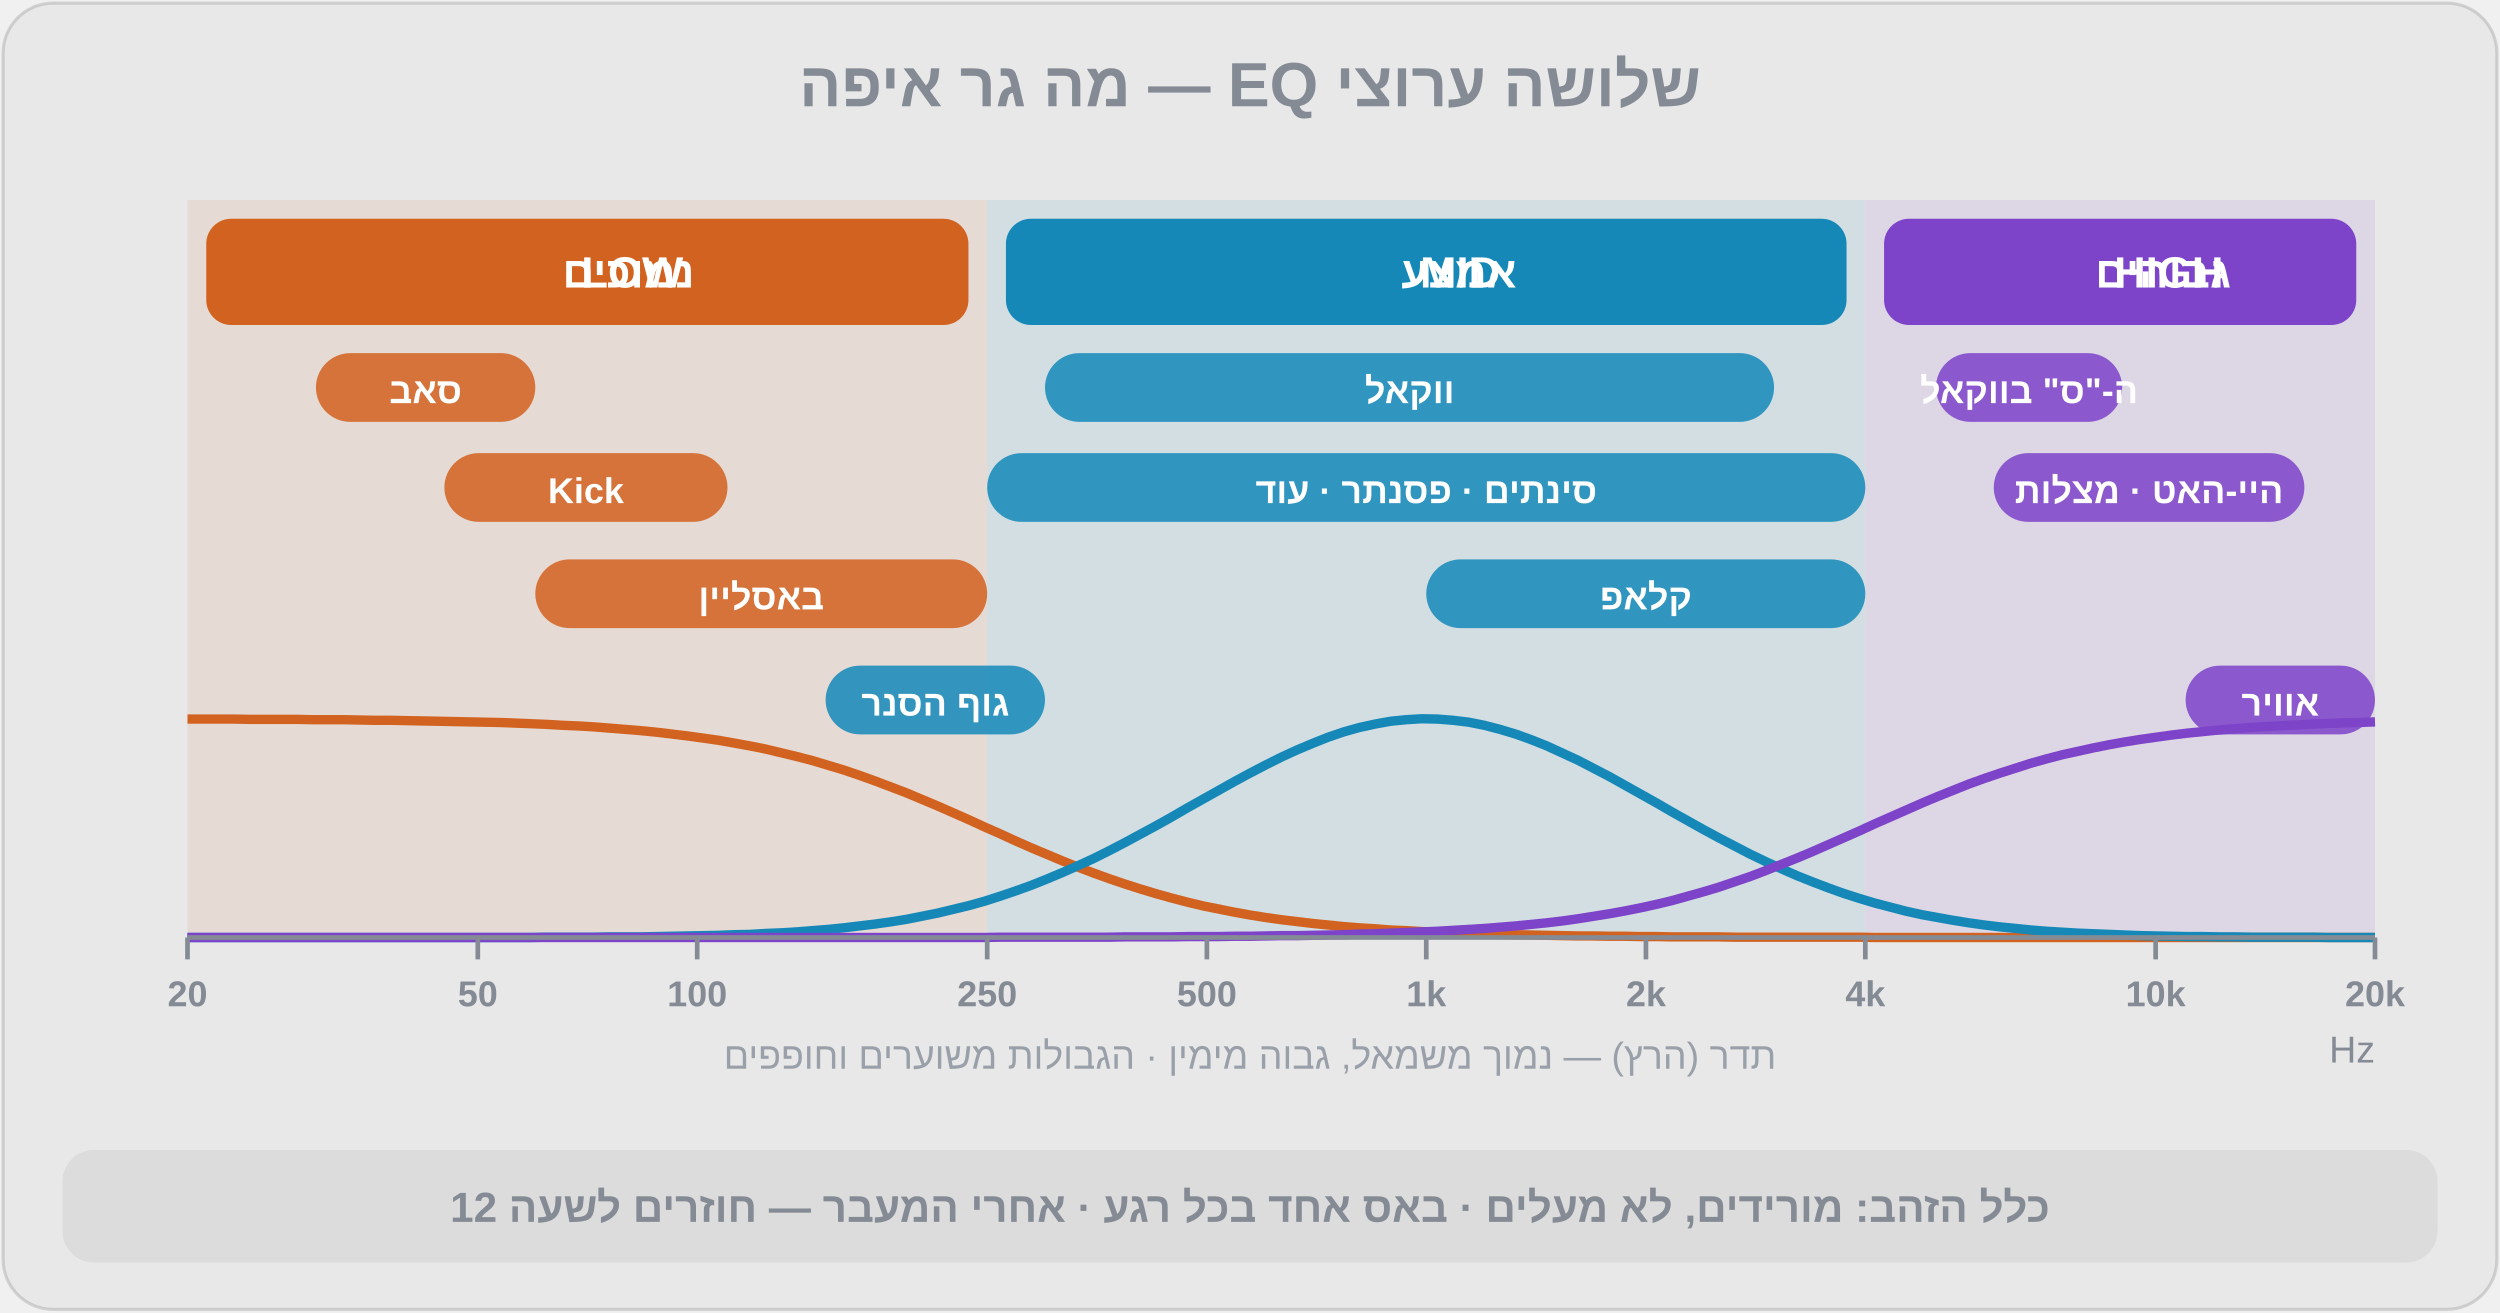
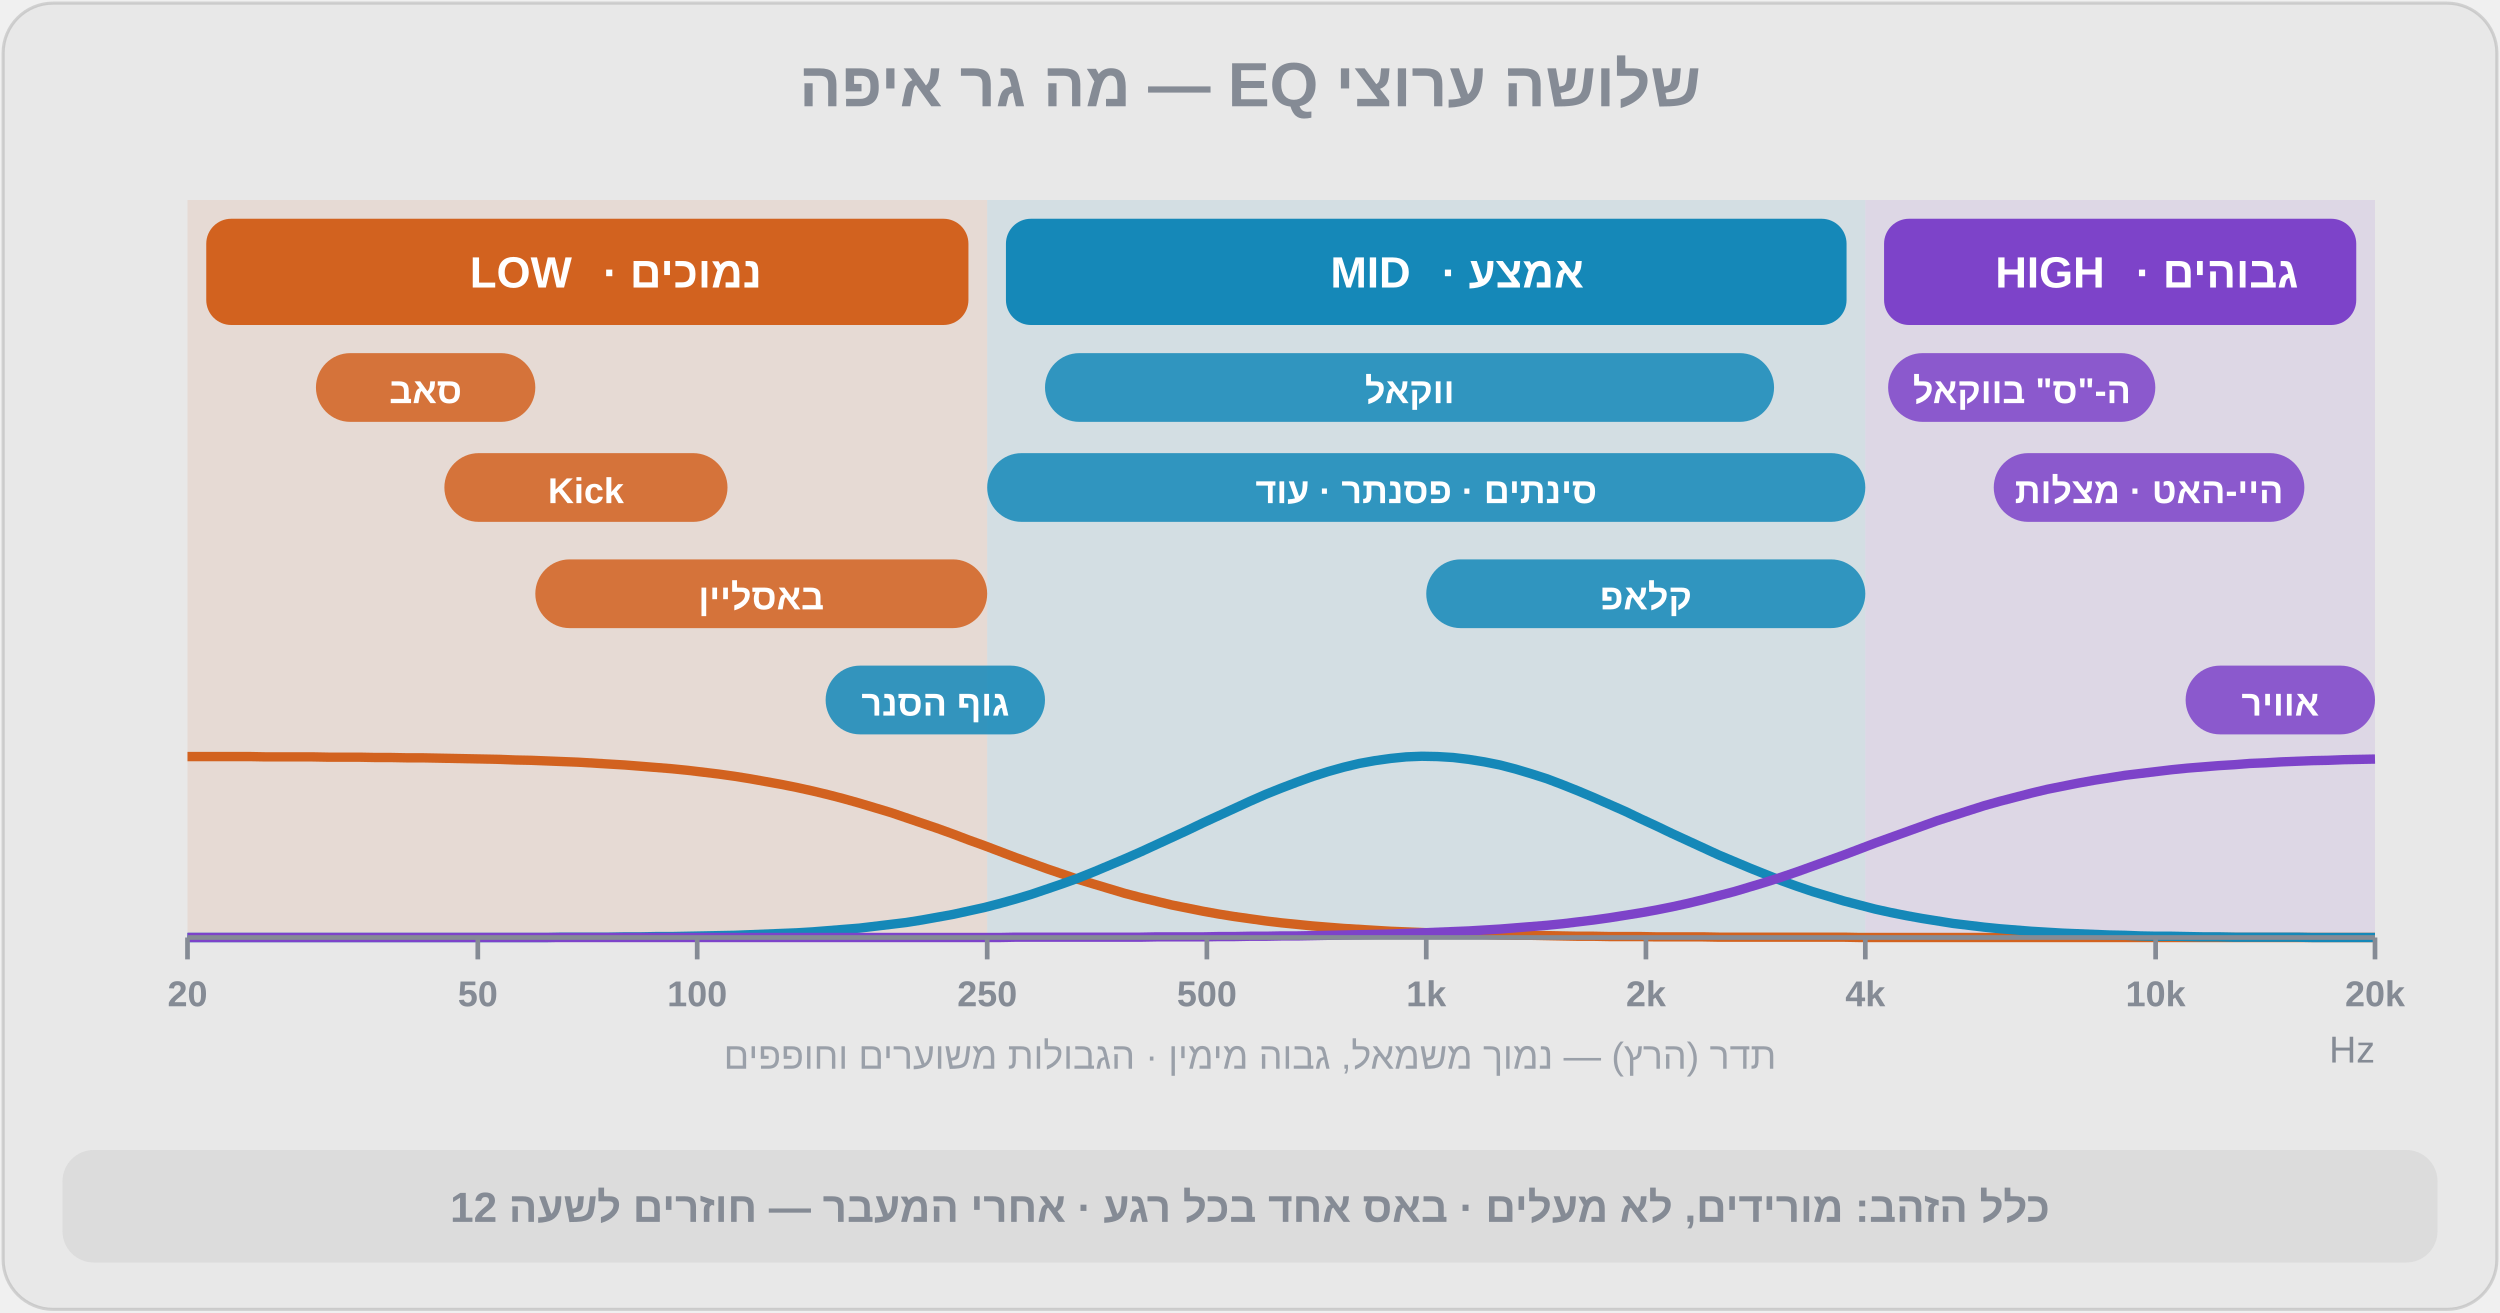
<svg xmlns="http://www.w3.org/2000/svg" viewBox="0 0 800 420" width="800" height="420" role="img" aria-labelledby="t d" font-family="Heebo, Rubik, Arial, sans-serif">
  <rect x="1" y="1" width="798" height="418" rx="16" fill="#7f7f7f" fill-opacity="0.07" stroke="#7f7f7f" stroke-opacity="0.28" />
  <text x="400.0" y="34.0" font-size="20" fill="#858b95" text-anchor="middle" direction="rtl" font-weight="bold">שלושה ערוצי EQ — מה גר איפה</text>
  <rect x="60.0" y="64.0" width="255.9" height="236.0" rx="0" fill="#d2621f" fill-opacity="0.10" />
  <rect x="66.0" y="70.0" width="243.9" height="34.0" rx="8" fill="#d2621f" />
-   <text x="186.0" y="92.0" font-size="14" fill="#ffffff" text-anchor="start" font-weight="bold">LOW</text>
-   <text x="180.0" y="92.0" font-size="14" fill="#ffffff" text-anchor="end" direction="rtl" font-weight="bold">נמוכים</text>
+   <text x="183.0" y="92.0" font-size="14" fill="#ffffff" text-anchor="end" font-weight="bold">LOW</text>
+   <text x="193.0" y="92.0" font-size="14" fill="#ffffff" text-anchor="end" direction="rtl" font-weight="bold">נמוכים ·</text>
  <rect x="315.9" y="64.0" width="281.0" height="236.0" rx="0" fill="#1588b8" fill-opacity="0.10" />
  <rect x="321.9" y="70.0" width="269.0" height="34.0" rx="8" fill="#1588b8" />
-   <text x="454.4" y="92.0" font-size="14" fill="#ffffff" text-anchor="start" font-weight="bold">MID</text>
-   <text x="448.4" y="92.0" font-size="14" fill="#ffffff" text-anchor="end" direction="rtl" font-weight="bold">אמצע</text>
+   <text x="451.4" y="92.0" font-size="14" fill="#ffffff" text-anchor="end" font-weight="bold">MID</text>
+   <text x="461.4" y="92.0" font-size="14" fill="#ffffff" text-anchor="end" direction="rtl" font-weight="bold">אמצע ·</text>
  <rect x="596.9" y="64.0" width="163.1" height="236.0" rx="0" fill="#7d43c9" fill-opacity="0.10" />
  <rect x="602.9" y="70.0" width="151.1" height="34.0" rx="8" fill="#7d43c9" />
-   <text x="676.5" y="92.0" font-size="14" fill="#ffffff" text-anchor="start" font-weight="bold">HIGH</text>
-   <text x="670.5" y="92.0" font-size="14" fill="#ffffff" text-anchor="end" direction="rtl" font-weight="bold">גבוהים</text>
-   <polyline points="60.0,230.1 65.0,230.1 70.0,230.1 75.0,230.1 80.0,230.2 85.0,230.2 90.0,230.2 95.0,230.2 100.0,230.3 105.0,230.3 110.0,230.3 115.0,230.4 120.0,230.5 125.0,230.5 130.0,230.6 135.0,230.7 140.0,230.8 145.0,230.9 150.0,231.0 155.0,231.1 160.0,231.2 165.0,231.4 170.0,231.6 175.0,231.8 180.0,232.1 185.0,232.3 190.0,232.6 195.0,233.0 200.0,233.4 205.0,233.8 210.0,234.3 215.0,234.9 220.0,235.5 225.0,236.2 230.0,236.9 235.0,237.8 240.0,238.7 245.0,239.7 250.0,240.9 255.0,242.1 260.0,243.4 265.0,244.9 270.0,246.4 275.0,248.1 280.0,249.9 285.0,251.8 290.0,253.7 295.0,255.8 300.0,257.9 305.0,260.1 310.0,262.3 315.0,264.6 320.0,266.8 325.0,269.1 330.0,271.3 335.0,273.4 340.0,275.5 345.0,277.5 350.0,279.4 355.0,281.2 360.0,282.9 365.0,284.5 370.0,286.0 375.0,287.4 380.0,288.7 385.0,289.9 390.0,290.9 395.0,291.9 400.0,292.8 405.0,293.6 410.0,294.3 415.0,294.9 420.0,295.5 425.0,296.0 430.0,296.5 435.0,296.9 440.0,297.2 445.0,297.6 450.0,297.8 455.0,298.1 460.0,298.3 465.0,298.5 470.0,298.7 475.0,298.8 480.0,299.0 485.0,299.1 490.0,299.2 495.0,299.3 500.0,299.4 505.0,299.5 510.0,299.5 515.0,299.6 520.0,299.6 525.0,299.7 530.0,299.7 535.0,299.8 540.0,299.8 545.0,299.8 550.0,299.8 555.0,299.9 560.0,299.9 565.0,299.9 570.0,299.9 575.0,299.9 580.0,299.9 585.0,299.9 590.0,299.9 595.0,299.9 600.0,300.0 605.0,300.0 610.0,300.0 615.0,300.0 620.0,300.0 625.0,300.0 630.0,300.0 635.0,300.0 640.0,300.0 645.0,300.0 650.0,300.0 655.0,300.0 660.0,300.0 665.0,300.0 670.0,300.0 675.0,300.0 680.0,300.0 685.0,300.0 690.0,300.0 695.0,300.0 700.0,300.0 705.0,300.0 710.0,300.0 715.0,300.0 720.0,300.0 725.0,300.0 730.0,300.0 735.0,300.0 740.0,300.0 745.0,300.0 750.0,300.0 755.0,300.0 760.0,300.0" fill="none" stroke="#d2621f" stroke-width="3" stroke-linejoin="round" />
-   <polyline points="60.0,300.0 65.0,300.0 70.0,300.0 75.0,300.0 80.0,300.0 85.0,300.0 90.0,300.0 95.0,300.0 100.0,300.0 105.0,300.0 110.0,300.0 115.0,300.0 120.0,300.0 125.0,300.0 130.0,300.0 135.0,300.0 140.0,300.0 145.0,300.0 150.0,300.0 155.0,300.0 160.0,300.0 165.0,300.0 170.0,300.0 175.0,299.9 180.0,299.9 185.0,299.9 190.0,299.9 195.0,299.8 200.0,299.8 205.0,299.8 210.0,299.7 215.0,299.6 220.0,299.5 225.0,299.4 230.0,299.3 235.0,299.1 240.0,299.0 245.0,298.7 250.0,298.5 255.0,298.2 260.0,297.8 265.0,297.4 270.0,296.9 275.0,296.3 280.0,295.7 285.0,295.0 290.0,294.2 295.0,293.2 300.0,292.2 305.0,291.0 310.0,289.8 315.0,288.4 320.0,286.8 325.0,285.1 330.0,283.3 335.0,281.3 340.0,279.2 345.0,277.0 350.0,274.7 355.0,272.2 360.0,269.6 365.0,266.9 370.0,264.2 375.0,261.4 380.0,258.5 385.0,255.7 390.0,252.9 395.0,250.1 400.0,247.4 405.0,244.8 410.0,242.3 415.0,240.0 420.0,237.9 425.0,235.9 430.0,234.2 435.0,232.8 440.0,231.7 445.0,230.8 450.0,230.3 455.0,230.0 460.0,230.1 465.0,230.5 470.0,231.1 475.0,232.1 480.0,233.4 485.0,234.9 490.0,236.7 495.0,238.7 500.0,241.0 505.0,243.3 510.0,245.9 515.0,248.5 520.0,251.3 525.0,254.1 530.0,256.9 535.0,259.8 540.0,262.6 545.0,265.4 550.0,268.1 555.0,270.7 560.0,273.3 565.0,275.7 570.0,278.0 575.0,280.2 580.0,282.2 585.0,284.1 590.0,285.9 595.0,287.5 600.0,289.0 605.0,290.3 610.0,291.6 615.0,292.7 620.0,293.6 625.0,294.5 630.0,295.3 635.0,296.0 640.0,296.6 645.0,297.1 650.0,297.6 655.0,298.0 660.0,298.3 665.0,298.6 670.0,298.8 675.0,299.0 680.0,299.2 685.0,299.4 690.0,299.5 695.0,299.6 700.0,299.7 705.0,299.7 710.0,299.8 715.0,299.8 720.0,299.9 725.0,299.9 730.0,299.9 735.0,299.9 740.0,299.9 745.0,300.0 750.0,300.0 755.0,300.0 760.0,300.0" fill="none" stroke="#1588b8" stroke-width="3" stroke-linejoin="round" />
-   <polyline points="60.0,300.0 65.0,300.0 70.0,300.0 75.0,300.0 80.0,300.0 85.0,300.0 90.0,300.0 95.0,300.0 100.0,300.0 105.0,300.0 110.0,300.0 115.0,300.0 120.0,300.0 125.0,300.0 130.0,300.0 135.0,300.0 140.0,300.0 145.0,300.0 150.0,300.0 155.0,300.0 160.0,300.0 165.0,300.0 170.0,300.0 175.0,300.0 180.0,300.0 185.0,300.0 190.0,300.0 195.0,300.0 200.0,300.0 205.0,300.0 210.0,300.0 215.0,300.0 220.0,300.0 225.0,300.0 230.0,300.0 235.0,300.0 240.0,300.0 245.0,300.0 250.0,300.0 255.0,300.0 260.0,300.0 265.0,300.0 270.0,300.0 275.0,300.0 280.0,300.0 285.0,300.0 290.0,300.0 295.0,300.0 300.0,300.0 305.0,300.0 310.0,300.0 315.0,300.0 320.0,299.9 325.0,299.9 330.0,299.9 335.0,299.9 340.0,299.9 345.0,299.9 350.0,299.9 355.0,299.9 360.0,299.8 365.0,299.8 370.0,299.8 375.0,299.8 380.0,299.7 385.0,299.7 390.0,299.7 395.0,299.6 400.0,299.6 405.0,299.5 410.0,299.4 415.0,299.4 420.0,299.3 425.0,299.2 430.0,299.1 435.0,298.9 440.0,298.8 445.0,298.6 450.0,298.4 455.0,298.2 460.0,298.0 465.0,297.7 470.0,297.4 475.0,297.1 480.0,296.7 485.0,296.3 490.0,295.8 495.0,295.3 500.0,294.7 505.0,294.0 510.0,293.2 515.0,292.4 520.0,291.5 525.0,290.5 530.0,289.4 535.0,288.2 540.0,286.8 545.0,285.4 550.0,283.9 555.0,282.2 560.0,280.5 565.0,278.6 570.0,276.6 575.0,274.6 580.0,272.5 585.0,270.3 590.0,268.1 595.0,265.9 600.0,263.6 605.0,261.4 610.0,259.2 615.0,257.0 620.0,254.9 625.0,252.9 630.0,250.9 635.0,249.1 640.0,247.4 645.0,245.8 650.0,244.2 655.0,242.8 660.0,241.5 665.0,240.4 670.0,239.3 675.0,238.3 680.0,237.4 685.0,236.6 690.0,235.9 695.0,235.2 700.0,234.6 705.0,234.1 710.0,233.6 715.0,233.2 720.0,232.8 725.0,232.5 730.0,232.2 735.0,232.0 740.0,231.7 745.0,231.5 750.0,231.3 755.0,231.2 760.0,231.0" fill="none" stroke="#7d43c9" stroke-width="3" stroke-linejoin="round" />
+   <text x="673.5" y="92.0" font-size="14" fill="#ffffff" text-anchor="end" font-weight="bold">HIGH</text>
+   <text x="683.5" y="92.0" font-size="14" fill="#ffffff" text-anchor="end" direction="rtl" font-weight="bold">גבוהים ·</text>
+   <polyline points="60.0,242.1 65.0,242.1 70.0,242.1 75.0,242.1 80.0,242.1 85.0,242.2 90.0,242.2 95.0,242.2 100.0,242.2 105.0,242.3 110.0,242.3 115.0,242.3 120.0,242.4 125.0,242.4 130.0,242.5 135.0,242.5 140.0,242.6 145.0,242.7 150.0,242.8 155.0,242.9 160.0,243.0 165.0,243.2 170.0,243.3 175.0,243.5 180.0,243.7 185.0,243.9 190.0,244.2 195.0,244.5 200.0,244.8 205.0,245.2 210.0,245.6 215.0,246.0 220.0,246.5 225.0,247.1 230.0,247.7 235.0,248.4 240.0,249.2 245.0,250.1 250.0,251.0 255.0,252.0 260.0,253.1 265.0,254.3 270.0,255.6 275.0,257.0 280.0,258.5 285.0,260.0 290.0,261.7 295.0,263.4 300.0,265.1 305.0,266.9 310.0,268.8 315.0,270.6 320.0,272.5 325.0,274.4 330.0,276.2 335.0,278.0 340.0,279.7 345.0,281.4 350.0,282.9 355.0,284.4 360.0,285.9 365.0,287.2 370.0,288.4 375.0,289.6 380.0,290.6 385.0,291.6 390.0,292.5 395.0,293.3 400.0,294.0 405.0,294.7 410.0,295.3 415.0,295.8 420.0,296.3 425.0,296.7 430.0,297.1 435.0,297.4 440.0,297.7 445.0,298.0 450.0,298.2 455.0,298.4 460.0,298.6 465.0,298.8 470.0,298.9 475.0,299.0 480.0,299.2 485.0,299.3 490.0,299.3 495.0,299.4 500.0,299.5 505.0,299.6 510.0,299.6 515.0,299.7 520.0,299.7 525.0,299.7 530.0,299.8 535.0,299.8 540.0,299.8 545.0,299.8 550.0,299.9 555.0,299.9 560.0,299.9 565.0,299.9 570.0,299.9 575.0,299.9 580.0,299.9 585.0,299.9 590.0,299.9 595.0,300.0 600.0,300.0 605.0,300.0 610.0,300.0 615.0,300.0 620.0,300.0 625.0,300.0 630.0,300.0 635.0,300.0 640.0,300.0 645.0,300.0 650.0,300.0 655.0,300.0 660.0,300.0 665.0,300.0 670.0,300.0 675.0,300.0 680.0,300.0 685.0,300.0 690.0,300.0 695.0,300.0 700.0,300.0 705.0,300.0 710.0,300.0 715.0,300.0 720.0,300.0 725.0,300.0 730.0,300.0 735.0,300.0 740.0,300.0 745.0,300.0 750.0,300.0 755.0,300.0 760.0,300.0" fill="none" stroke="#d2621f" stroke-width="3" stroke-linejoin="round" />
+   <polyline points="60.0,300.0 65.0,300.0 70.0,300.0 75.0,300.0 80.0,300.0 85.0,300.0 90.0,300.0 95.0,300.0 100.0,300.0 105.0,300.0 110.0,300.0 115.0,300.0 120.0,300.0 125.0,300.0 130.0,300.0 135.0,300.0 140.0,300.0 145.0,300.0 150.0,300.0 155.0,300.0 160.0,300.0 165.0,300.0 170.0,300.0 175.0,300.0 180.0,299.9 185.0,299.9 190.0,299.9 195.0,299.9 200.0,299.8 205.0,299.8 210.0,299.7 215.0,299.7 220.0,299.6 225.0,299.5 230.0,299.4 235.0,299.3 240.0,299.1 245.0,298.9 250.0,298.7 255.0,298.5 260.0,298.2 265.0,297.8 270.0,297.4 275.0,297.0 280.0,296.4 285.0,295.8 290.0,295.2 295.0,294.4 300.0,293.5 305.0,292.6 310.0,291.5 315.0,290.4 320.0,289.1 325.0,287.7 330.0,286.2 335.0,284.5 340.0,282.8 345.0,281.0 350.0,279.0 355.0,276.9 360.0,274.8 365.0,272.6 370.0,270.3 375.0,268.0 380.0,265.7 385.0,263.3 390.0,261.0 395.0,258.7 400.0,256.4 405.0,254.2 410.0,252.2 415.0,250.3 420.0,248.5 425.0,246.9 430.0,245.5 435.0,244.3 440.0,243.4 445.0,242.7 450.0,242.2 455.0,242.0 460.0,242.1 465.0,242.4 470.0,243.0 475.0,243.8 480.0,244.8 485.0,246.1 490.0,247.6 495.0,249.2 500.0,251.1 505.0,253.1 510.0,255.2 515.0,257.4 520.0,259.6 525.0,262.0 530.0,264.3 535.0,266.7 540.0,269.0 545.0,271.3 550.0,273.6 555.0,275.7 560.0,277.8 565.0,279.8 570.0,281.8 575.0,283.6 580.0,285.3 585.0,286.8 590.0,288.3 595.0,289.6 600.0,290.9 605.0,292.0 610.0,293.0 615.0,293.9 620.0,294.7 625.0,295.5 630.0,296.1 635.0,296.7 640.0,297.2 645.0,297.6 650.0,298.0 655.0,298.3 660.0,298.6 665.0,298.8 670.0,299.0 675.0,299.2 680.0,299.3 685.0,299.5 690.0,299.6 695.0,299.6 700.0,299.7 705.0,299.8 710.0,299.8 715.0,299.9 720.0,299.9 725.0,299.9 730.0,299.9 735.0,299.9 740.0,300.0 745.0,300.0 750.0,300.0 755.0,300.0 760.0,300.0" fill="none" stroke="#1588b8" stroke-width="3" stroke-linejoin="round" />
+   <polyline points="60.0,300.0 65.0,300.0 70.0,300.0 75.0,300.0 80.0,300.0 85.0,300.0 90.0,300.0 95.0,300.0 100.0,300.0 105.0,300.0 110.0,300.0 115.0,300.0 120.0,300.0 125.0,300.0 130.0,300.0 135.0,300.0 140.0,300.0 145.0,300.0 150.0,300.0 155.0,300.0 160.0,300.0 165.0,300.0 170.0,300.0 175.0,300.0 180.0,300.0 185.0,300.0 190.0,300.0 195.0,300.0 200.0,300.0 205.0,300.0 210.0,300.0 215.0,300.0 220.0,300.0 225.0,300.0 230.0,300.0 235.0,300.0 240.0,300.0 245.0,300.0 250.0,300.0 255.0,300.0 260.0,300.0 265.0,300.0 270.0,300.0 275.0,300.0 280.0,300.0 285.0,300.0 290.0,300.0 295.0,300.0 300.0,300.0 305.0,300.0 310.0,300.0 315.0,300.0 320.0,300.0 325.0,299.9 330.0,299.9 335.0,299.9 340.0,299.9 345.0,299.9 350.0,299.9 355.0,299.9 360.0,299.9 365.0,299.9 370.0,299.8 375.0,299.8 380.0,299.8 385.0,299.8 390.0,299.7 395.0,299.7 400.0,299.6 405.0,299.6 410.0,299.5 415.0,299.5 420.0,299.4 425.0,299.3 430.0,299.2 435.0,299.1 440.0,299.0 445.0,298.9 450.0,298.7 455.0,298.5 460.0,298.3 465.0,298.1 470.0,297.9 475.0,297.6 480.0,297.3 485.0,296.9 490.0,296.5 495.0,296.1 500.0,295.6 505.0,295.0 510.0,294.4 515.0,293.7 520.0,292.9 525.0,292.1 530.0,291.2 535.0,290.2 540.0,289.1 545.0,287.9 550.0,286.6 555.0,285.3 560.0,283.8 565.0,282.3 570.0,280.7 575.0,279.0 580.0,277.2 585.0,275.4 590.0,273.6 595.0,271.7 600.0,269.8 605.0,268.0 610.0,266.2 615.0,264.4 620.0,262.6 625.0,261.0 630.0,259.4 635.0,257.8 640.0,256.4 645.0,255.1 650.0,253.8 655.0,252.6 660.0,251.6 665.0,250.6 670.0,249.7 675.0,248.9 680.0,248.1 685.0,247.5 690.0,246.9 695.0,246.3 700.0,245.8 705.0,245.4 710.0,245.0 715.0,244.7 720.0,244.3 725.0,244.1 730.0,243.8 735.0,243.6 740.0,243.4 745.0,243.3 750.0,243.1 755.0,243.0 760.0,242.9" fill="none" stroke="#7d43c9" stroke-width="3" stroke-linejoin="round" />
  <rect x="101.1" y="113.0" width="70.2" height="22.0" rx="11" fill="#d2621f" fill-opacity="0.85" />
  <text x="136.2" y="129.0" font-size="11.5" fill="#ffffff" text-anchor="middle" direction="rtl" font-weight="bold">סאב</text>
  <rect x="142.2" y="145.0" width="90.6" height="22.0" rx="11" fill="#d2621f" fill-opacity="0.85" />
  <text x="187.5" y="161.0" font-size="11.5" fill="#ffffff" text-anchor="middle" direction="rtl" font-weight="bold">Kick</text>
  <rect x="171.3" y="179.0" width="144.6" height="22.0" rx="11" fill="#d2621f" fill-opacity="0.85" />
  <text x="243.6" y="195.0" font-size="11.5" fill="#ffffff" text-anchor="middle" direction="rtl" font-weight="bold">באסליין</text>
  <rect x="264.2" y="213.0" width="70.2" height="22.0" rx="11" fill="#1588b8" fill-opacity="0.85" />
  <text x="299.3" y="229.0" font-size="11.5" fill="#ffffff" text-anchor="middle" direction="rtl" font-weight="bold">גוף הסנר</text>
  <rect x="334.4" y="113.0" width="233.3" height="22.0" rx="11" fill="#1588b8" fill-opacity="0.85" />
  <text x="451.1" y="129.0" font-size="11.5" fill="#ffffff" text-anchor="middle" direction="rtl" font-weight="bold">ווקאל</text>
  <rect x="315.9" y="145.0" width="281.0" height="22.0" rx="11" fill="#1588b8" fill-opacity="0.85" />
  <text x="456.4" y="161.0" font-size="11.5" fill="#ffffff" text-anchor="middle" direction="rtl" font-weight="bold">סינתים · פסנתר · עוד</text>
  <rect x="456.4" y="179.0" width="140.5" height="22.0" rx="11" fill="#1588b8" fill-opacity="0.85" />
  <text x="526.7" y="195.0" font-size="11.5" fill="#ffffff" text-anchor="middle" direction="rtl" font-weight="bold">קלאפ</text>
-   <rect x="619.5" y="113.0" width="59.6" height="22.0" rx="11" fill="#7d43c9" fill-opacity="0.85" />
-   <text x="649.3" y="129.0" font-size="11.5" fill="#ffffff" text-anchor="middle" direction="rtl" font-weight="bold">ה-"ס" בווקאל</text>
+   <rect x="604.2" y="113.0" width="85.5" height="22.0" rx="11" fill="#7d43c9" fill-opacity="0.85" />
+   <text x="647.0" y="129.0" font-size="11.5" fill="#ffffff" text-anchor="middle" direction="rtl" font-weight="bold">ה-"ס" בווקאל</text>
  <rect x="638.0" y="145.0" width="99.4" height="22.0" rx="11" fill="#7d43c9" fill-opacity="0.85" />
  <text x="687.7" y="161.0" font-size="11.5" fill="#ffffff" text-anchor="middle" direction="rtl" font-weight="bold">היי-האט · מצלות</text>
  <rect x="699.4" y="213.0" width="60.6" height="22.0" rx="11" fill="#7d43c9" fill-opacity="0.85" />
  <text x="729.7" y="229.0" font-size="11.5" fill="#ffffff" text-anchor="middle" direction="rtl" font-weight="bold">אוויר</text>
  <line x1="60.0" y1="300.0" x2="760.0" y2="300.0" stroke="#858b95" stroke-width="1.5" />
  <line x1="60.0" y1="300.0" x2="60.0" y2="307.0" stroke="#858b95" stroke-width="1.5" />
  <text x="60.0" y="322.0" font-size="11.5" fill="#858b95" text-anchor="middle" font-weight="bold">20</text>
  <line x1="152.9" y1="300.0" x2="152.9" y2="307.0" stroke="#858b95" stroke-width="1.5" />
  <text x="152.9" y="322.0" font-size="11.5" fill="#858b95" text-anchor="middle" font-weight="bold">50</text>
  <line x1="223.1" y1="300.0" x2="223.1" y2="307.0" stroke="#858b95" stroke-width="1.5" />
  <text x="223.1" y="322.0" font-size="11.5" fill="#858b95" text-anchor="middle" font-weight="bold">100</text>
  <line x1="315.9" y1="300.0" x2="315.9" y2="307.0" stroke="#858b95" stroke-width="1.5" />
  <text x="315.9" y="322.0" font-size="11.5" fill="#858b95" text-anchor="middle" font-weight="bold">250</text>
  <line x1="386.2" y1="300.0" x2="386.2" y2="307.0" stroke="#858b95" stroke-width="1.5" />
  <text x="386.2" y="322.0" font-size="11.5" fill="#858b95" text-anchor="middle" font-weight="bold">500</text>
  <line x1="456.4" y1="300.0" x2="456.4" y2="307.0" stroke="#858b95" stroke-width="1.5" />
  <text x="456.4" y="322.0" font-size="11.5" fill="#858b95" text-anchor="middle" font-weight="bold">1k</text>
  <line x1="526.7" y1="300.0" x2="526.7" y2="307.0" stroke="#858b95" stroke-width="1.5" />
  <text x="526.7" y="322.0" font-size="11.5" fill="#858b95" text-anchor="middle" font-weight="bold">2k</text>
  <line x1="596.9" y1="300.0" x2="596.9" y2="307.0" stroke="#858b95" stroke-width="1.5" />
  <text x="596.9" y="322.0" font-size="11.5" fill="#858b95" text-anchor="middle" font-weight="bold">4k</text>
  <line x1="689.8" y1="300.0" x2="689.8" y2="307.0" stroke="#858b95" stroke-width="1.5" />
  <text x="689.8" y="322.0" font-size="11.5" fill="#858b95" text-anchor="middle" font-weight="bold">10k</text>
  <line x1="760.0" y1="300.0" x2="760.0" y2="307.0" stroke="#858b95" stroke-width="1.5" />
  <text x="760.0" y="322.0" font-size="11.5" fill="#858b95" text-anchor="middle" font-weight="bold">20k</text>
  <text x="760.0" y="340.0" font-size="12" fill="#858b95" text-anchor="end" font-weight="normal">Hz</text>
  <text x="400.0" y="342.0" font-size="12" fill="#9aa0a9" text-anchor="middle" direction="rtl" font-weight="normal">תדר (הרץ) — נמוך משמאל, גבוה מימין · הגבולות משוערים וחופפים</text>
  <rect x="20.0" y="368.0" width="760.0" height="36.0" rx="10" fill="#7f7f7f" fill-opacity="0.12" />
  <text x="400.0" y="391.0" font-size="13.5" fill="#858b95" text-anchor="middle" direction="rtl" font-weight="bold">כלל הזהב: מורידים, לא מעלים · באס אחד בכל רגע · אחרי המעבר — חוזרים לשעה 12</text>
</svg>
